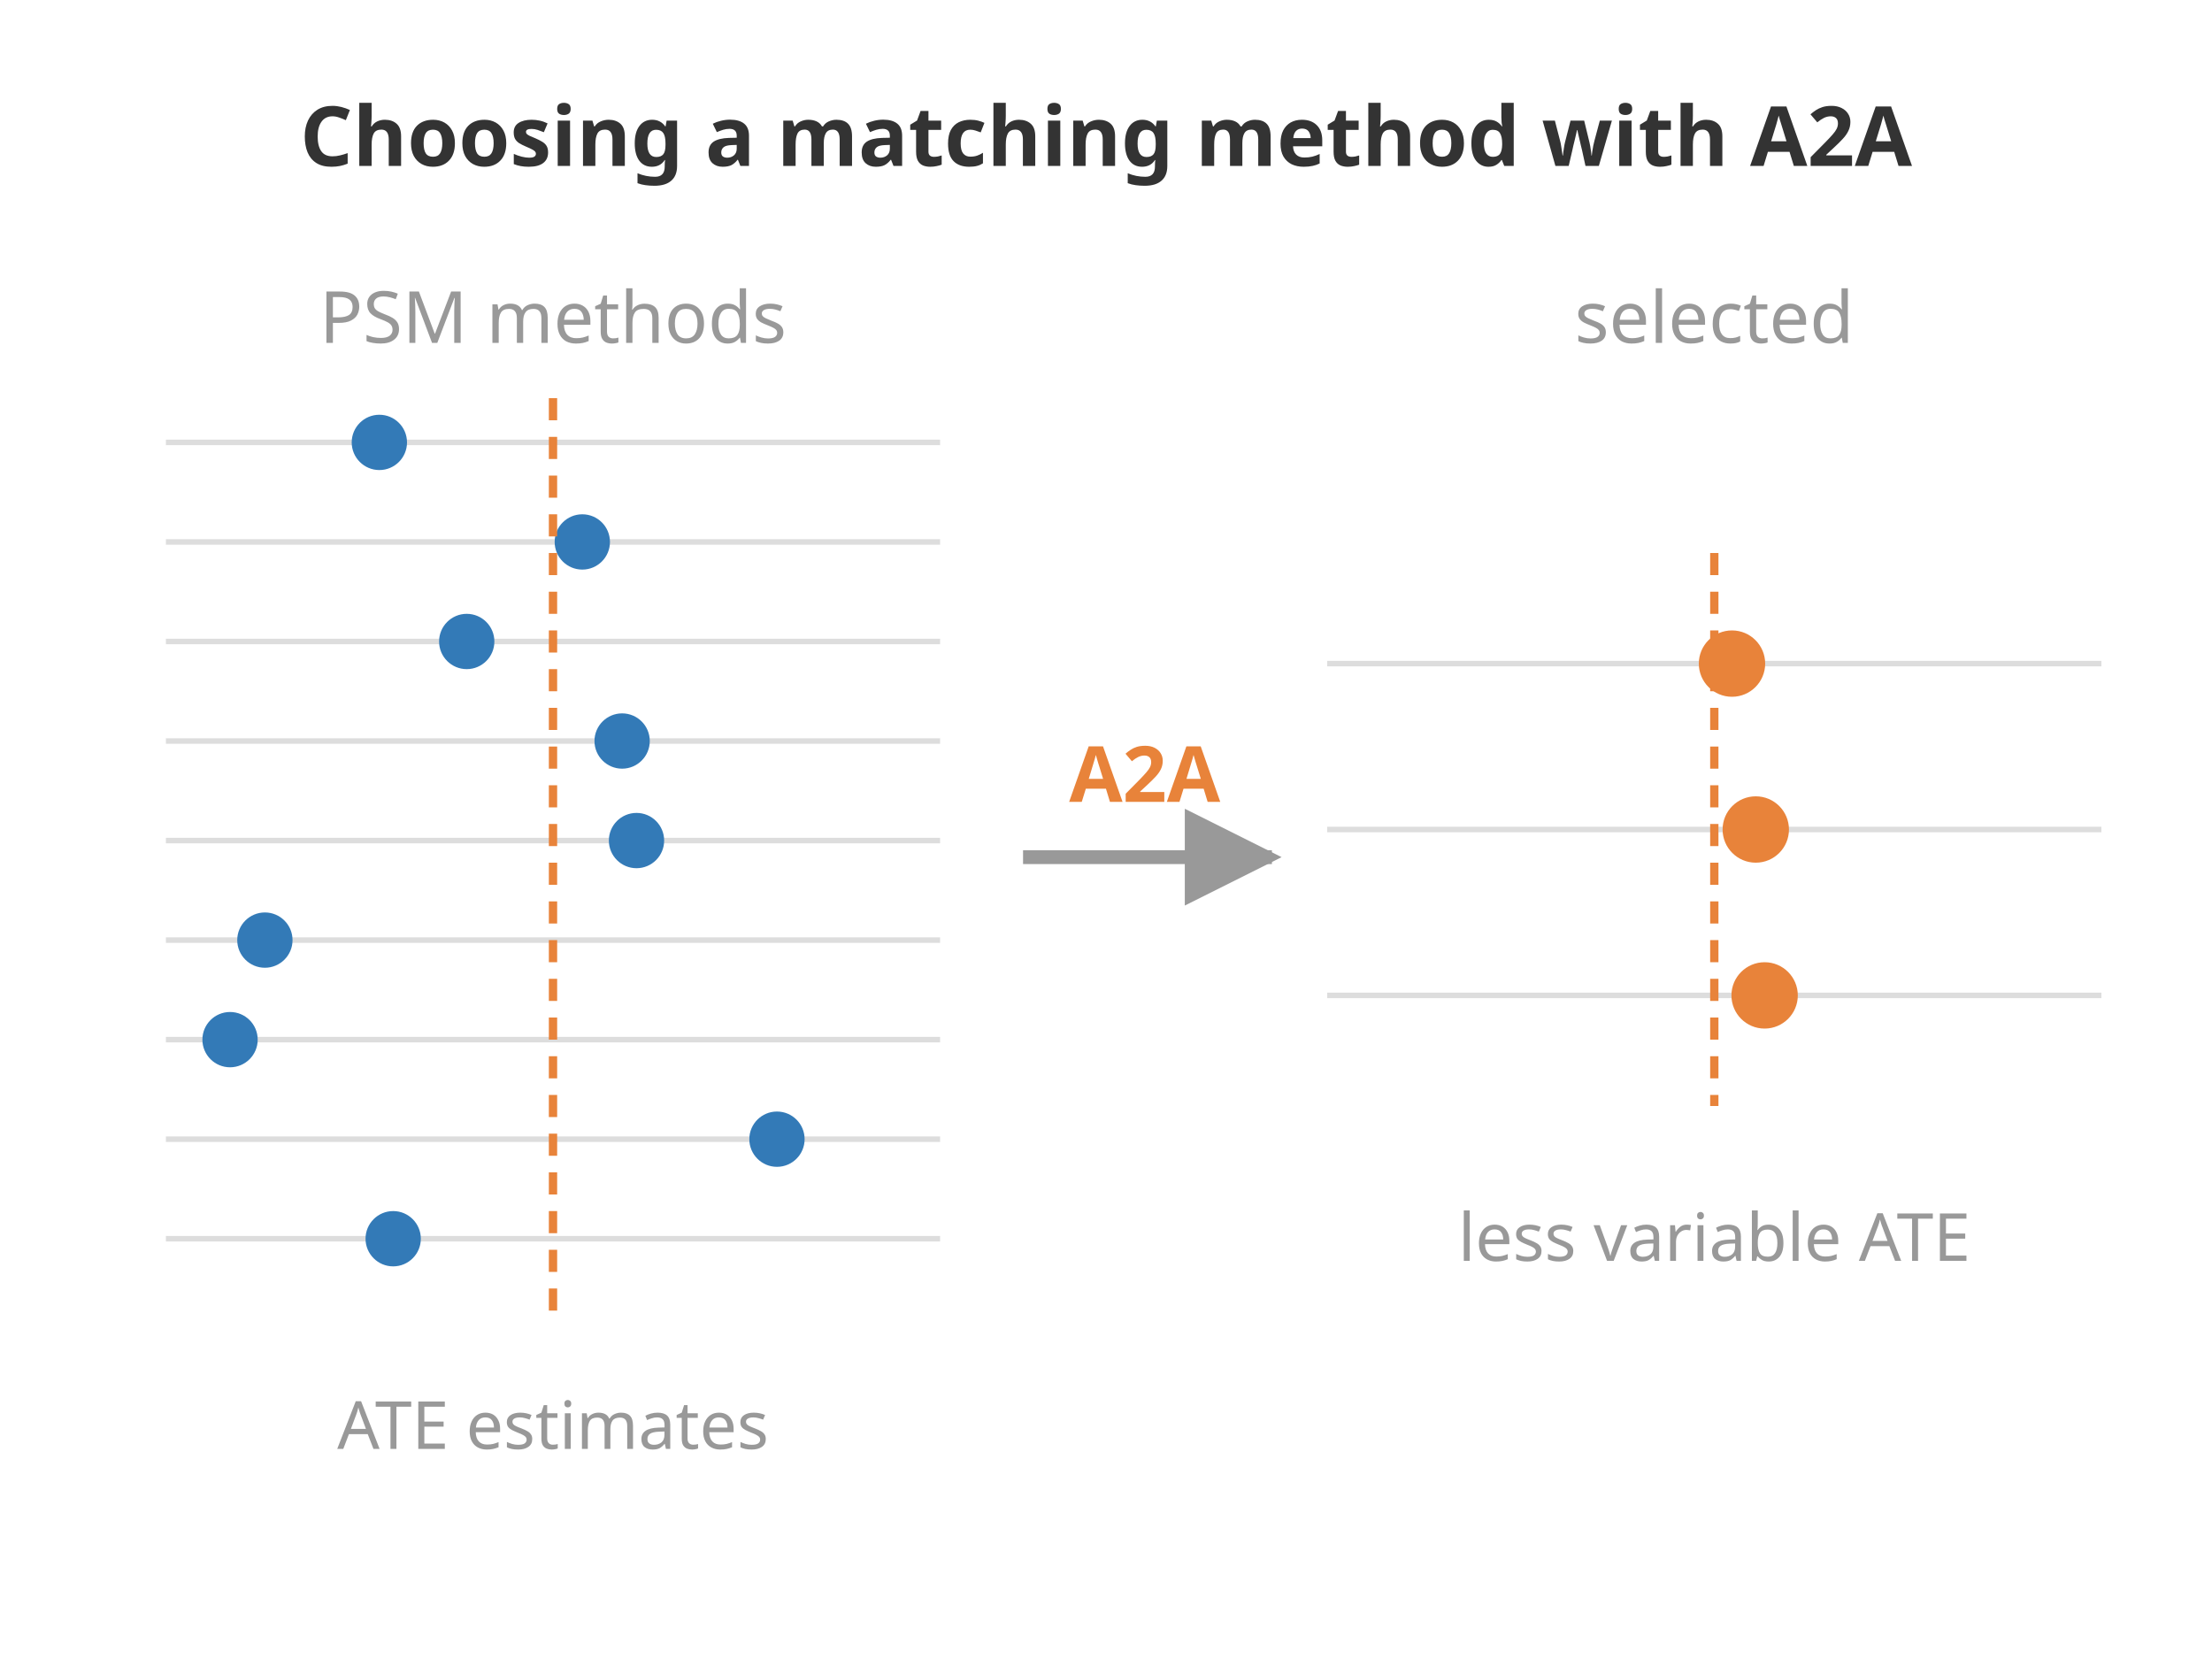
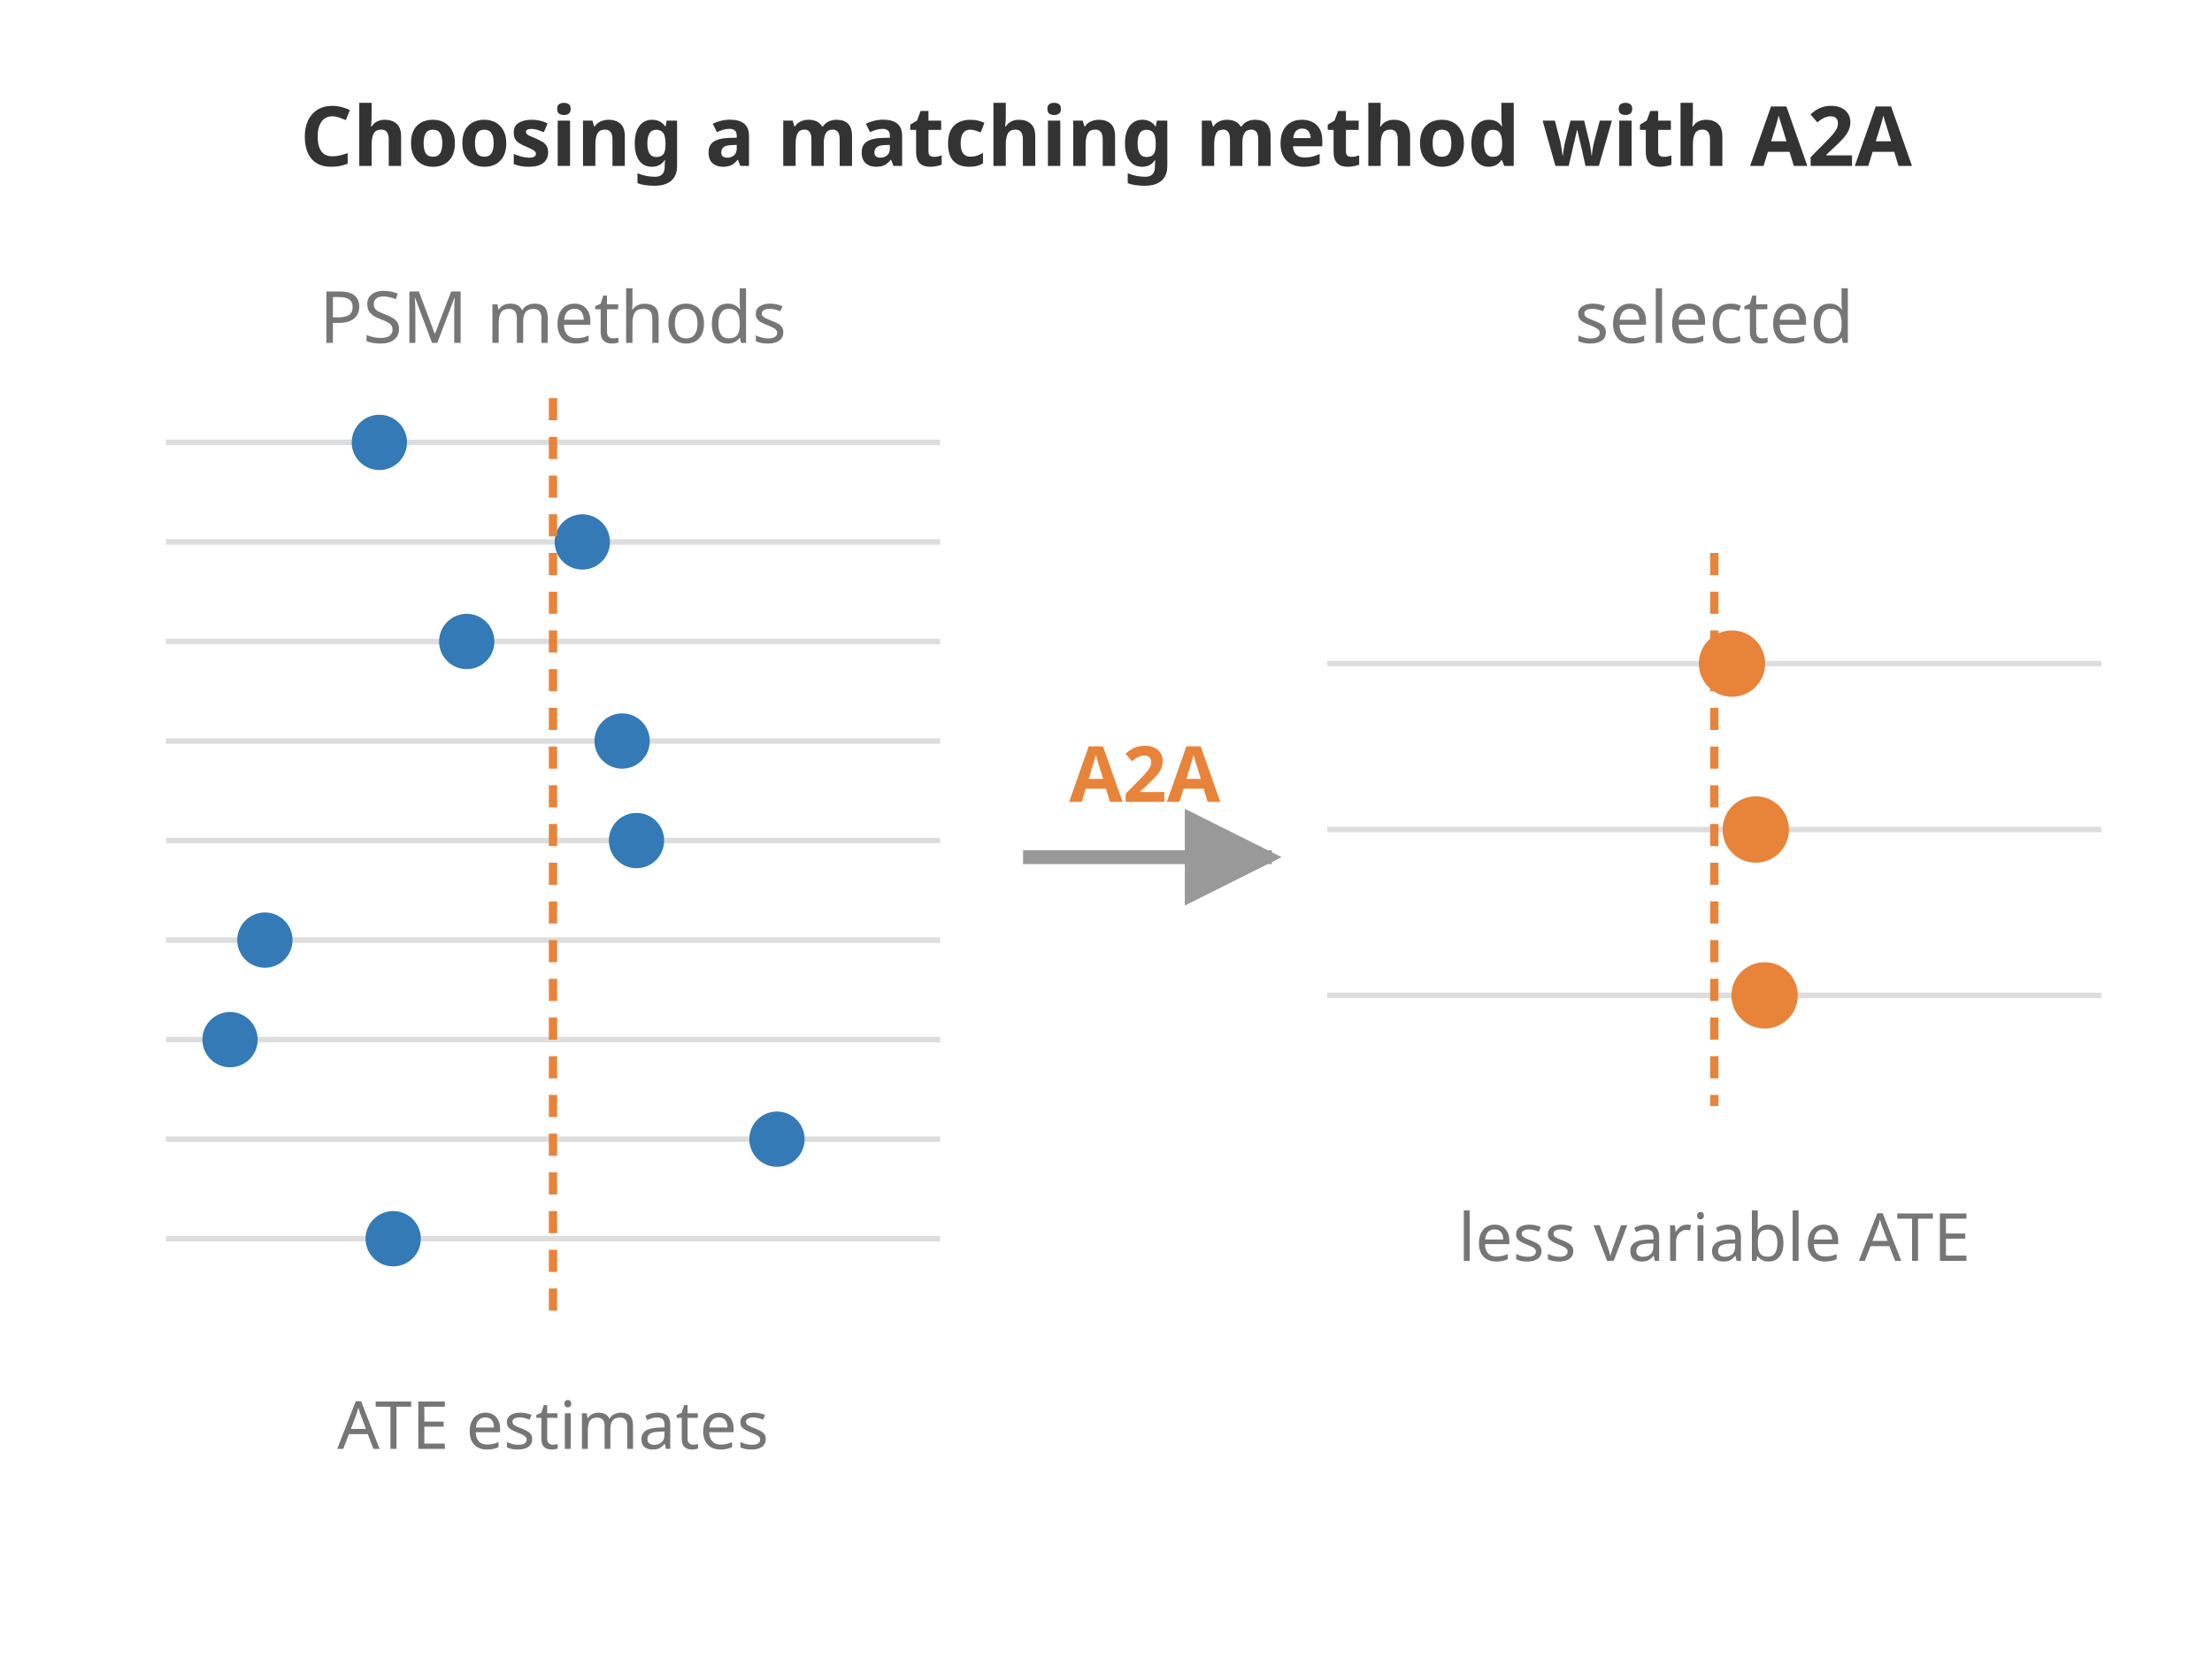
<svg xmlns="http://www.w3.org/2000/svg" viewBox="0 0 400 300" width="400" height="300" font-family="sans-serif">
  <defs>
    <marker id="arr" viewBox="0 0 10 10" refX="9" refY="5" markerWidth="7" markerHeight="7" orient="auto-start-reverse">
      <path d="M0,0 L10,5 L0,10 z" fill="#999999" />
    </marker>
  </defs>
  <rect width="400" height="300" fill="#ffffff" />
  <text x="200" y="30" font-size="15" text-anchor="middle" fill="#333333" font-weight="bold" font-style="normal">Choosing a matching method with A2A</text>
-   <text x="100" y="62" font-size="13" text-anchor="middle" fill="#999999" font-weight="normal" font-style="normal">PSM methods</text>
+   <text x="100" y="62" font-size="13" text-anchor="middle" fill="#767676" font-weight="normal" font-style="normal">PSM methods</text>
  <line x1="30" y1="80" x2="170" y2="80" stroke="#dddddd" />
  <circle cx="68.6" cy="80.0" r="5.0" fill="#337ab7" stroke="none" stroke-width="1" />
  <line x1="30" y1="98" x2="170" y2="98" stroke="#dddddd" />
  <circle cx="105.3" cy="98.0" r="5.0" fill="#337ab7" stroke="none" stroke-width="1" />
  <line x1="30" y1="116" x2="170" y2="116" stroke="#dddddd" />
  <circle cx="84.4" cy="116.0" r="5.0" fill="#337ab7" stroke="none" stroke-width="1" />
  <line x1="30" y1="134" x2="170" y2="134" stroke="#dddddd" />
  <circle cx="112.5" cy="134.0" r="5.0" fill="#337ab7" stroke="none" stroke-width="1" />
  <line x1="30" y1="152" x2="170" y2="152" stroke="#dddddd" />
  <circle cx="115.1" cy="152.0" r="5.0" fill="#337ab7" stroke="none" stroke-width="1" />
  <line x1="30" y1="170" x2="170" y2="170" stroke="#dddddd" />
  <circle cx="47.9" cy="170.0" r="5.0" fill="#337ab7" stroke="none" stroke-width="1" />
  <line x1="30" y1="188" x2="170" y2="188" stroke="#dddddd" />
  <circle cx="41.6" cy="188.0" r="5.0" fill="#337ab7" stroke="none" stroke-width="1" />
  <line x1="30" y1="206" x2="170" y2="206" stroke="#dddddd" />
  <circle cx="140.5" cy="206.0" r="5.0" fill="#337ab7" stroke="none" stroke-width="1" />
  <line x1="30" y1="224" x2="170" y2="224" stroke="#dddddd" />
  <circle cx="71.1" cy="224.0" r="5.0" fill="#337ab7" stroke="none" stroke-width="1" />
  <line x1="100" y1="72" x2="100" y2="240" stroke="#e8833a" stroke-width="1.5" stroke-dasharray="4,3" />
-   <text x="100" y="262" font-size="12" text-anchor="middle" fill="#999999" font-weight="normal" font-style="normal">ATE estimates</text>
+   <text x="100" y="262" font-size="12" text-anchor="middle" fill="#767676" font-weight="normal" font-style="normal">ATE estimates</text>
  <line x1="185" y1="155" x2="230" y2="155" stroke="#999999" stroke-width="2.5" marker-end="url(#arr)" />
  <text x="207" y="145" font-size="14" text-anchor="middle" fill="#e8833a" font-weight="bold" font-style="normal">A2A</text>
-   <text x="310" y="62" font-size="13" text-anchor="middle" fill="#999999" font-weight="normal" font-style="normal">selected</text>
+   <text x="310" y="62" font-size="13" text-anchor="middle" fill="#767676" font-weight="normal" font-style="normal">selected</text>
  <line x1="240" y1="120" x2="380" y2="120" stroke="#dddddd" />
  <circle cx="313.2" cy="120.0" r="6.0" fill="#e8833a" stroke="none" stroke-width="1" />
  <line x1="240" y1="150" x2="380" y2="150" stroke="#dddddd" />
  <circle cx="317.5" cy="150.0" r="6.0" fill="#e8833a" stroke="none" stroke-width="1" />
  <line x1="240" y1="180" x2="380" y2="180" stroke="#dddddd" />
  <circle cx="319.1" cy="180.0" r="6.0" fill="#e8833a" stroke="none" stroke-width="1" />
  <line x1="310" y1="100" x2="310" y2="200" stroke="#e8833a" stroke-width="1.5" stroke-dasharray="4,3" />
-   <text x="310" y="228" font-size="12" text-anchor="middle" fill="#999999" font-weight="normal" font-style="normal">less variable ATE</text>
+   <text x="310" y="228" font-size="12" text-anchor="middle" fill="#767676" font-weight="normal" font-style="normal">less variable ATE</text>
</svg>
